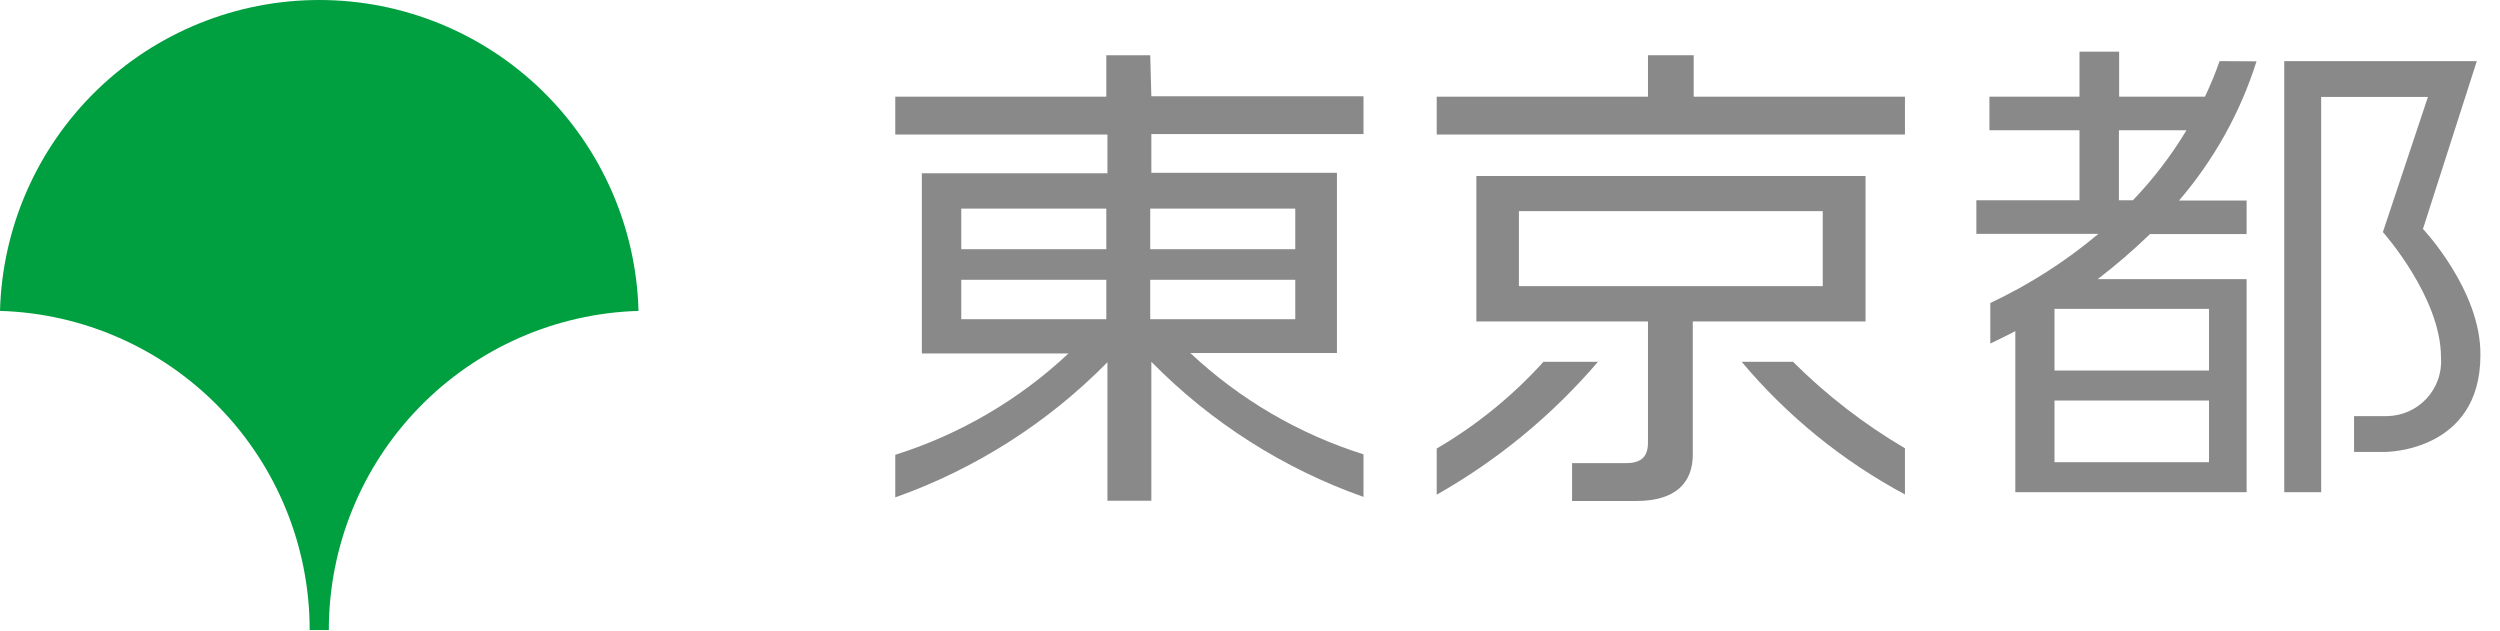
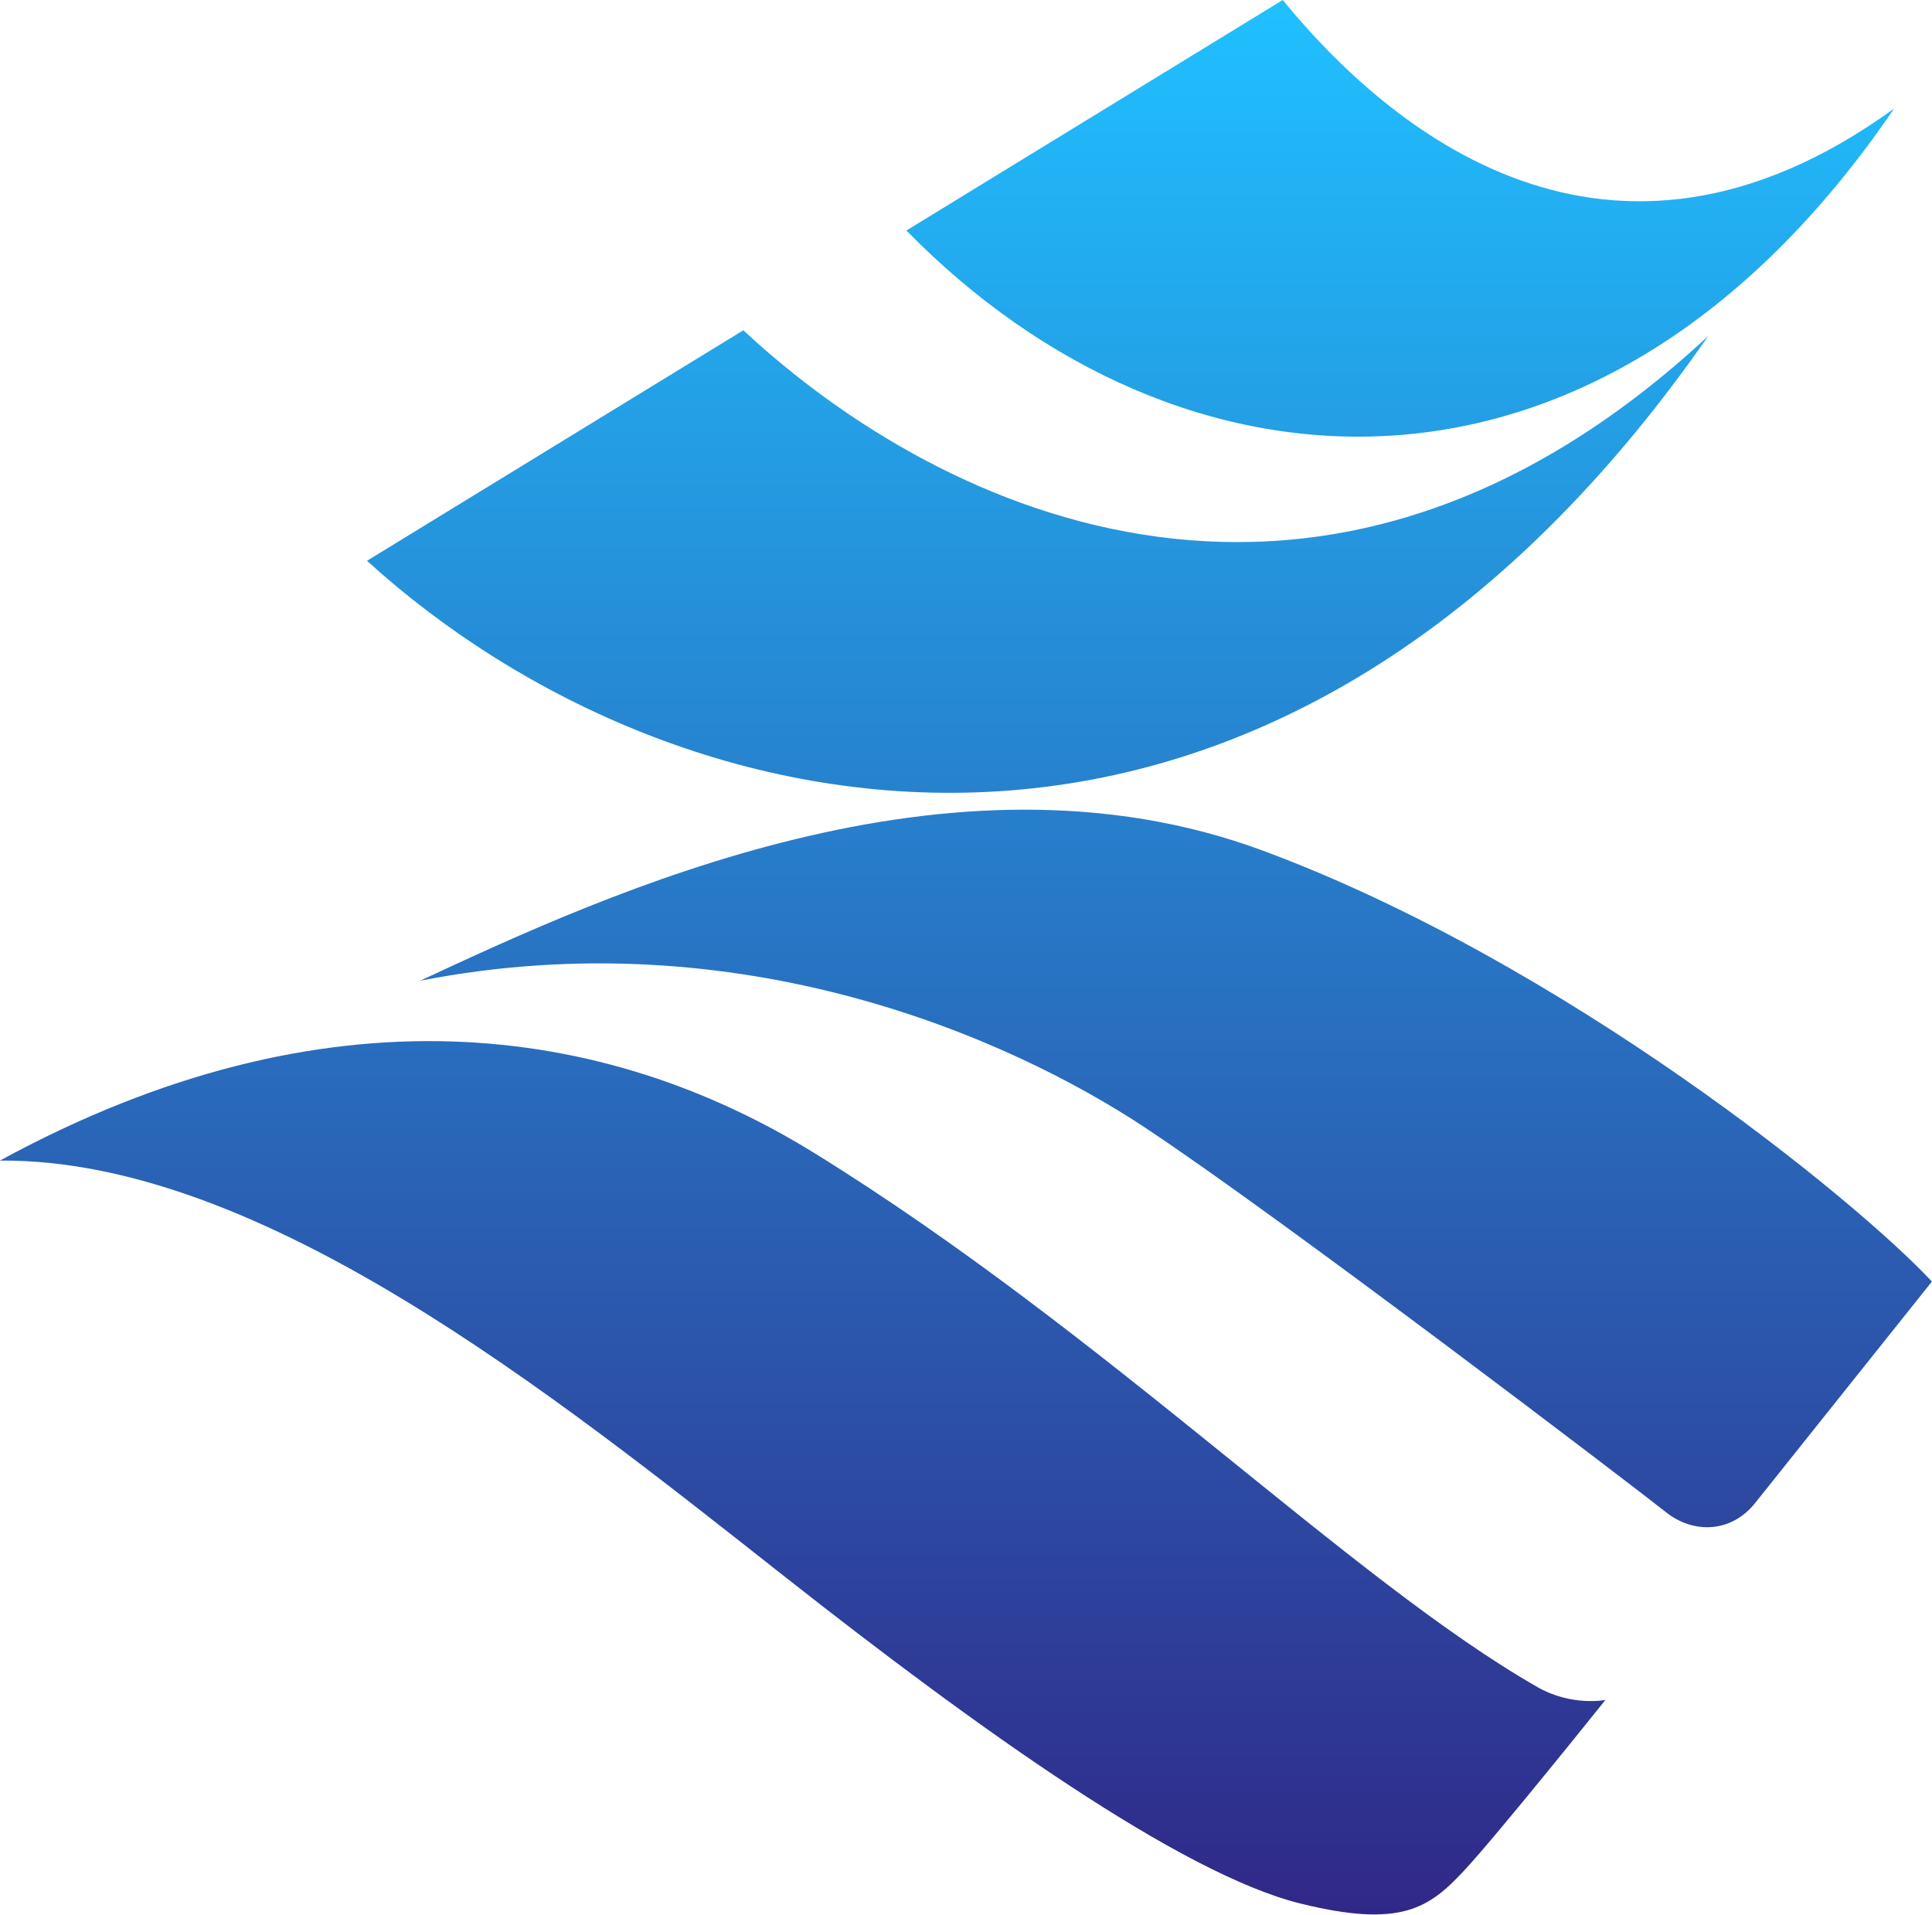
- <svg xmlns="http://www.w3.org/2000/svg" fill="none" height="28" viewBox="0 0 111 28" width="111">
-   <path d="m13.75 27.974h.85c-.002-3.687 1.433-7.229 4.001-9.874s6.064-4.187 9.749-4.296c-.098-3.694-1.635-7.204-4.282-9.783-2.648-2.578-6.197-4.021-9.893-4.021s-7.245 1.443-9.893 4.021c-2.648 2.578-4.184 6.088-4.282 9.783 3.685.109 7.182 1.65 9.749 4.296s4.002 6.188 4.001 9.874z" fill="#00a040" />
-   <g fill="#898989">
-     <path d="m51.07 2.453h-1.95v1.84h-9.37v1.68h9.42v1.72h-8.24v8h6.51c-2.193 2.058-4.822 3.596-7.69 4.5v1.89c3.554-1.26 6.776-3.311 9.42-6v6.15h1.95v-6.17c2.643 2.691 5.864 4.743 9.42 6v-1.89c-2.869-.903-5.498-2.441-7.69-4.5h6.51v-8h-8.24v-1.72h9.42v-1.68h-9.42zm-8.39 6.81h6.44v1.8h-6.44zm0 3.16h6.44v1.75h-6.44zm14.83 1.75h-6.44v-1.75h6.44zm0-4.91v1.8h-6.44v-1.8z" />
-     <path d="m68.53 16.064c-1.374 1.518-2.972 2.817-4.74 3.85v2.05c2.711-1.536 5.134-3.533 7.16-5.9z" />
-     <path d="m79.61 16.064h-2.28c2.02 2.407 4.481 4.406 7.25 5.89v-2.05c-1.812-1.066-3.481-2.356-4.97-3.84z" />
-     <path d="m80.93 14.274h1.9v-6.46h-17.28v6.46h7.62v5.38c0 .71-.39.91-1 .91h-2.37v1.68h2.85c1.77 0 2.51-.83 2.51-2.06v-5.91zm-13.49-4.9h13.49v3.33h-13.49z" />
-     <path d="m75.2 2.453h-2.03v1.84h-9.38v1.68h20.79v-1.68h-9.38z" />
-     <path d="m107.58 10.164 2.39-7.45h-8.55v19.14h1.64v-17.55h4.74l-2 6s2.58 2.89 2.58 5.56c.025.332-.019.666-.129.981-.11.315-.283.603-.509.848-.226.245-.5.441-.805.575-.305.135-.634.205-.967.207h-1.45v1.59h1.4s4.21 0 4.21-4.29c.04-2.87-2.55-5.61-2.55-5.61z" />
-     <path d="m98.55 2.713c-.188.538-.405 1.065-.65 1.58h-3.81v-2h-1.76v2h-4v1.49h4v3.11h-4.58v1.49h5.42c-1.461 1.226-3.075 2.258-4.8 3.07v1.8c.35-.17.73-.35 1.11-.55v7.15h10.27v-9.46h-6.61c.811-.622 1.585-1.29 2.32-2h4.29v-1.49h-3c1.551-1.807 2.722-3.909 3.44-6.18zm-.47 17.81h-6.86v-2.74h6.86zm0-4.07h-6.86v-2.74h6.86zm-4-7.56v-3.11h3c-.675 1.122-1.474 2.165-2.38 3.11z" />
+ <svg xmlns="http://www.w3.org/2000/svg" xmlns:xlink="http://www.w3.org/1999/xlink" version="1.1" id="svg2" height="315.85" width="318.74">
+   <defs id="defs4">
+     <linearGradient id="linearGradient4145">
+       <stop id="stop4147" offset="0" style="stop-color:#302888;stop-opacity:1" />
+       <stop id="stop4149" offset="1" style="stop-color:#20c0ff;stop-opacity:1" />
+     </linearGradient>
+     <linearGradient gradientUnits="userSpaceOnUse" y2="3605.59" x2="3918.32" y1="3921.44" x1="3918.32" id="linearGradient4151" xlink:href="#linearGradient4145" />
+   </defs>
+   <g transform="translate(-3758.953,-3605.591)" id="layer1">
+     <g id="g4137" fill="url(#linearGradient4151)">
+       <path d="m4071.47 3623.48c-47.35 34.34-83.68 3.16-100.89-17.89l-62.09 38.03c44.79 45.78 114.42 51.16 162.97-20.14zM4040.75 3661.05 4040.75 3661.05 4040.75 3661.05 4040.75 3661.05c-63.2 58.74-126.11 29.81-159.16-0.97l-62.09 38.03c51.02 46.42 148.51 67.59 221.26-37.06zM4012.61 3883.93c-30.97-17.7-70.83-58.12-119.26-88.08-34.63-21.43-80.52-28.15-134.4 1.21 42.98-0.3 91.11 38.44 129.55 68.71 31.89 25.11 65.38 49.04 85.06 53.88 16.48 4.05 21.13 0.78 26.94-5.45 5.55-5.95 23.31-28.15 23.31-28.15 0 0-5.55 1.11-11.2-2.12zM3967.21 3745.9c-51.46-19.07-107.76 6.96-138.94 21.49 52.67-10.29 97.16 9.38 119.56 24.21 22.92 15.18 81.42 59.83 85.96 63.46 4.54 3.63 10.8 3.43 14.73-1.51l29.16-36.53c-12.62-13.52-60.72-52.69-110.48-71.13z" id="path4224" style="fill-opacity:1;fill:url(#linearGradient4151)" />
+     </g>
  </g>
</svg>
